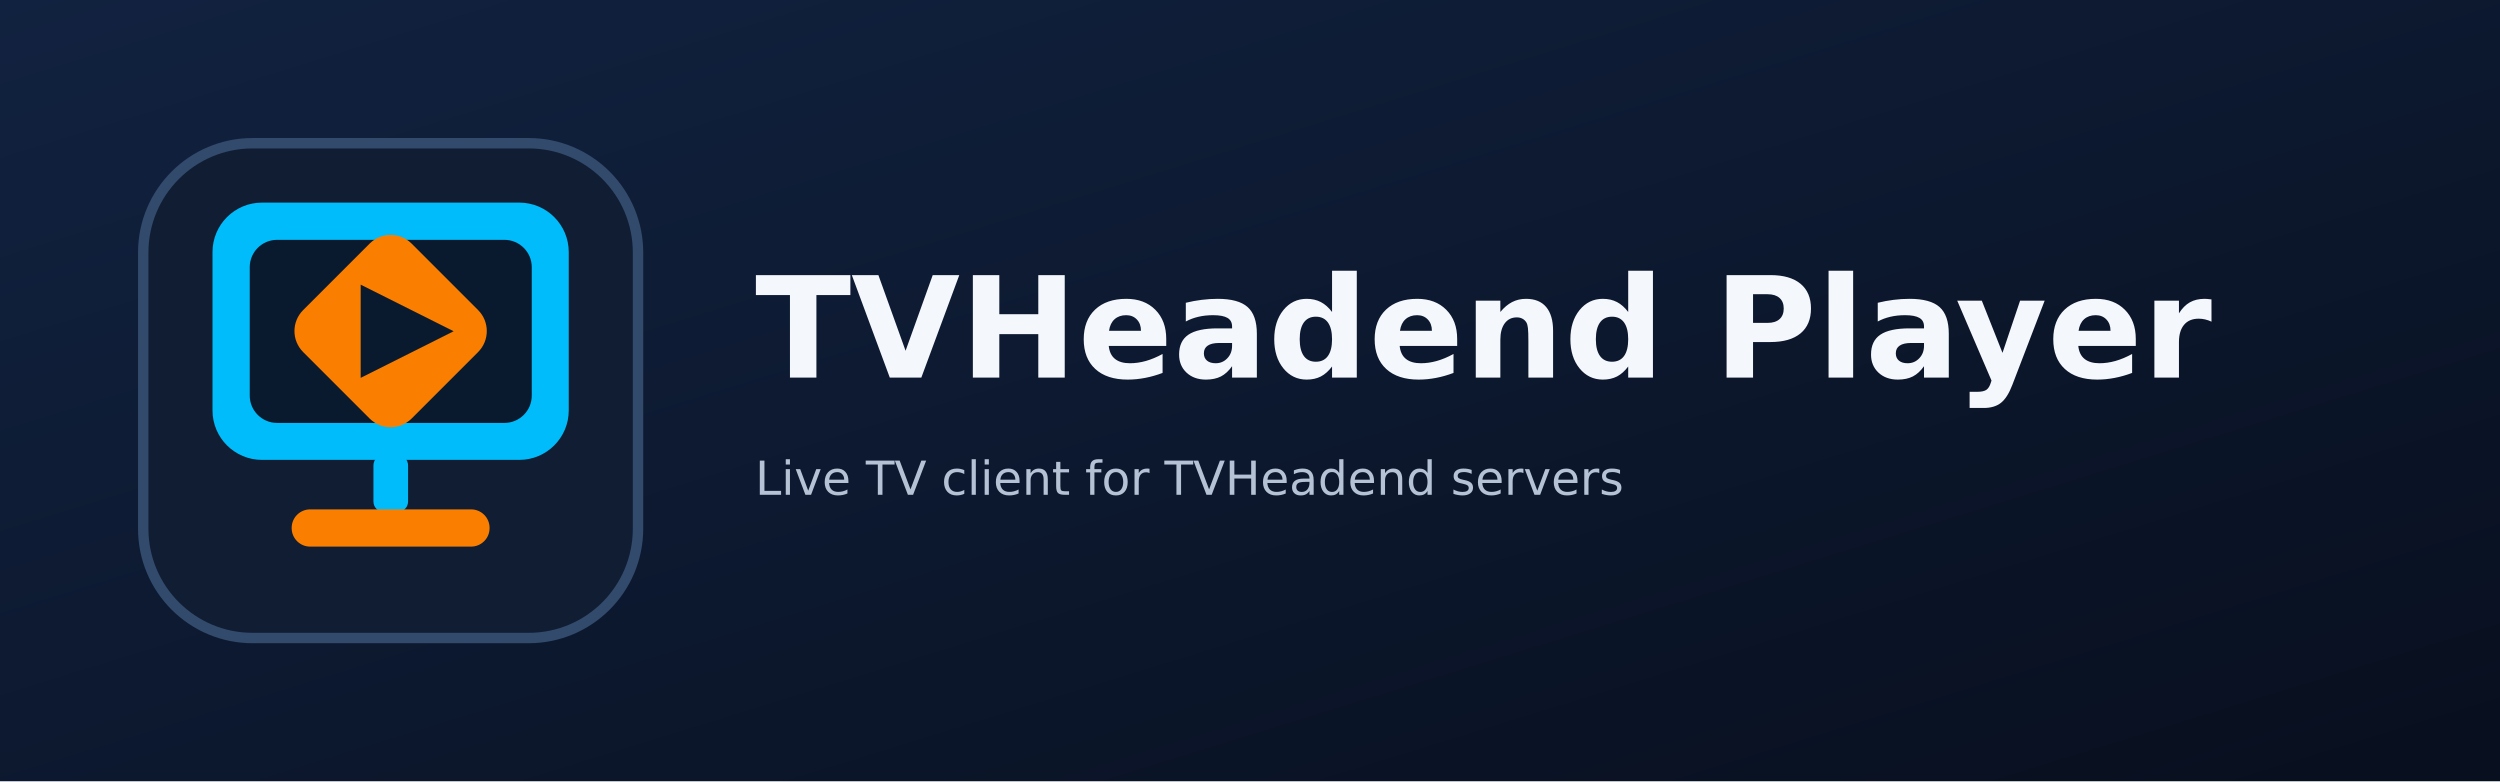
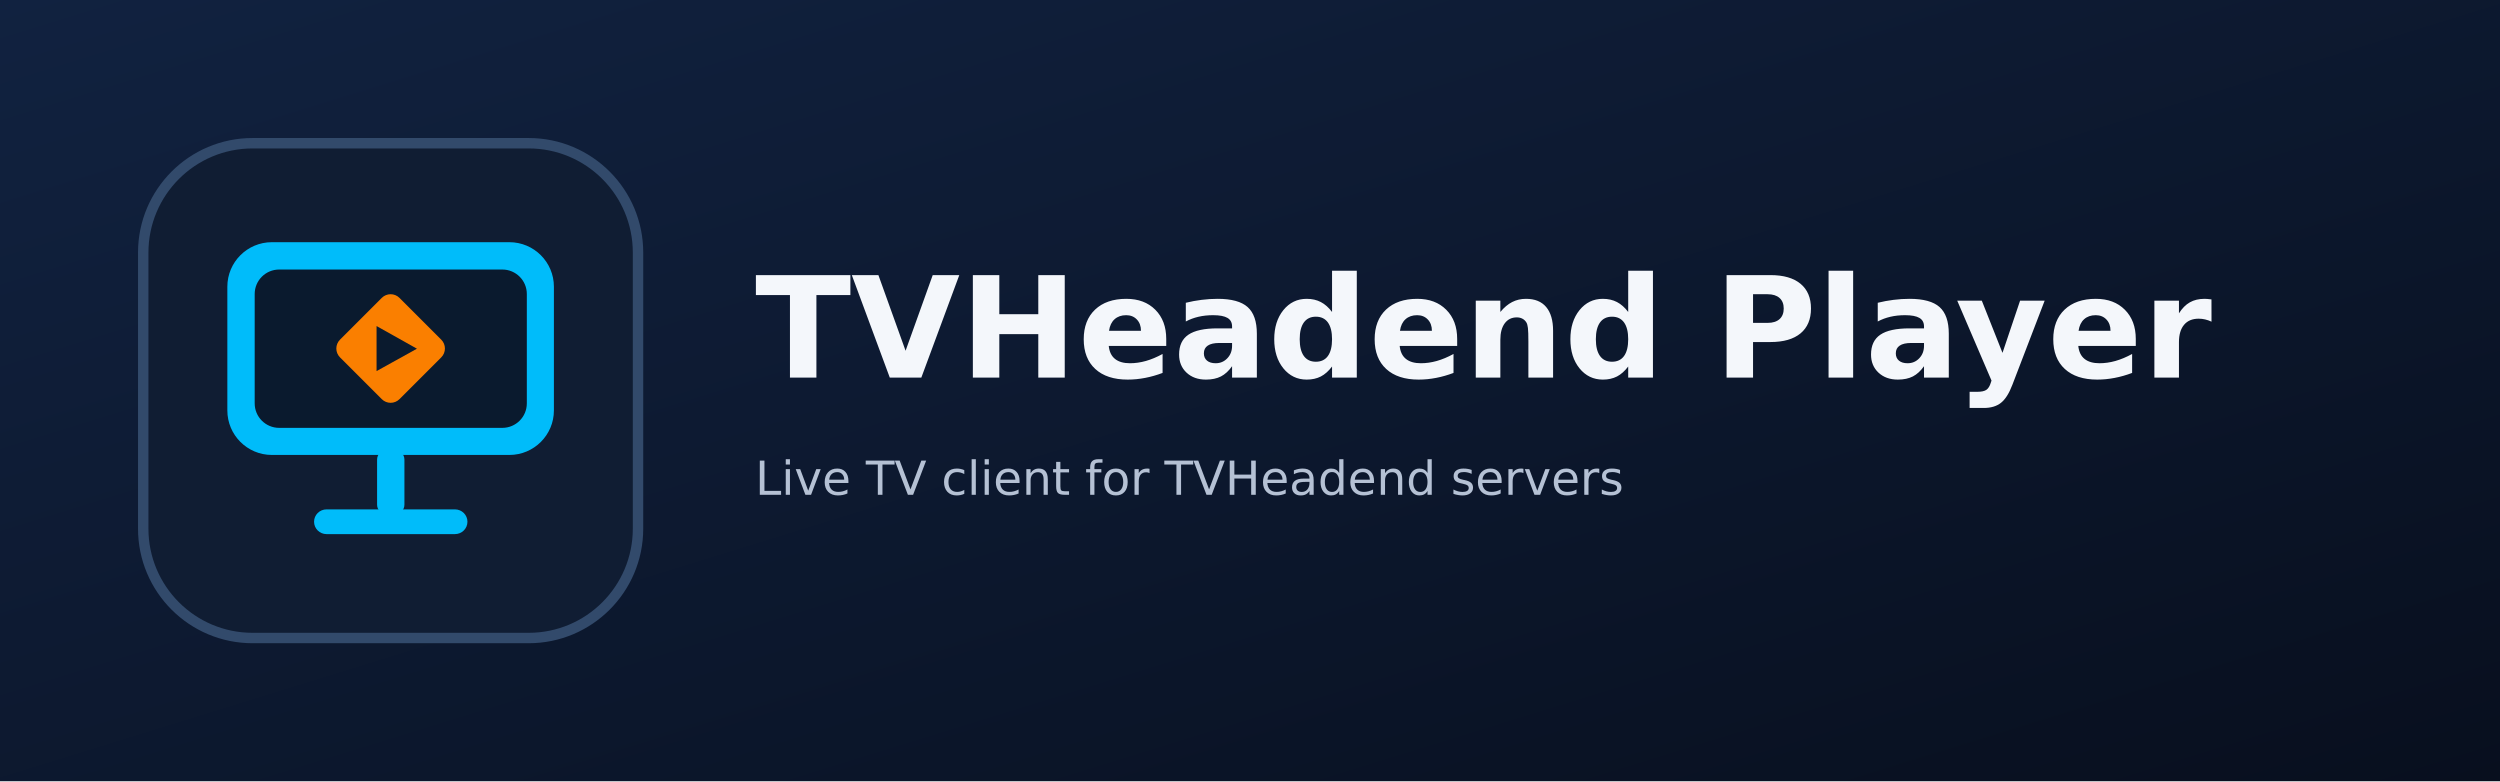
<svg xmlns="http://www.w3.org/2000/svg" width="960" height="300" viewBox="0 0 960 300">
  <defs>
    <linearGradient id="bg" x1="0" y1="0" x2="1" y2="1">
      <stop offset="0" stop-color="#112240" />
      <stop offset="1" stop-color="#080f1e" />
    </linearGradient>
  </defs>
  <rect width="960" height="300" fill="url(#bg)" />
  <rect x="55" y="55" width="190" height="190" rx="42" fill="#101d33" stroke="#324a6b" stroke-width="4" />
-   <rect x="81.6" y="77.8" width="136.8" height="98.8" rx="19" fill="#00BCFA" />
-   <rect x="95.9" y="92.1" width="108.3" height="70.3" rx="10.5" fill="#0A1A2E" />
-   <g transform="translate(150 127.2) rotate(45)">
-     <rect x="-29.5" y="-29.5" width="58.9" height="58.9" rx="11.4" fill="#FA7F00" />
+   <rect x="87.3" y="93" width="125.4" height="81.7" rx="17.1" fill="#00BCFA" />
+   <rect x="97.8" y="103.5" width="104.5" height="60.8" rx="9.4" fill="#0A1A2E" />
+   <g transform="translate(150 133.9) rotate(45)">
+     <rect x="-16.2" y="-16.2" width="32.3" height="32.3" rx="4.8" fill="#FA7F00" />
  </g>
-   <polygon points="138.5,109.3 138.5,145.1 174.2,127.2" fill="#0A1A2E" />
-   <rect x="143.4" y="174.7" width="13.3" height="21.9" rx="4" fill="#00BCFA" />
-   <rect x="112" y="195.6" width="76" height="14.3" rx="7.1" fill="#FA7F00" />
+   <polygon points="144.6,125.2 144.6,142.5 160.1,133.9" fill="#0A1A2E" />
+   <rect x="144.8" y="172.8" width="10.5" height="24.7" rx="3.7" fill="#00BCFA" />
+   <rect x="120.6" y="195.6" width="58.9" height="9.5" rx="4.8" fill="#00BCFA" />
  <text x="290" y="145" fill="#f4f7fb" font-family="DejaVu Sans, sans-serif" font-size="54" font-weight="700">TVHeadend Player</text>
  <text x="290" y="190" fill="#b5c1d4" font-family="DejaVu Sans, sans-serif" font-size="18">Live TV client for TVHeadend servers</text>
</svg>
